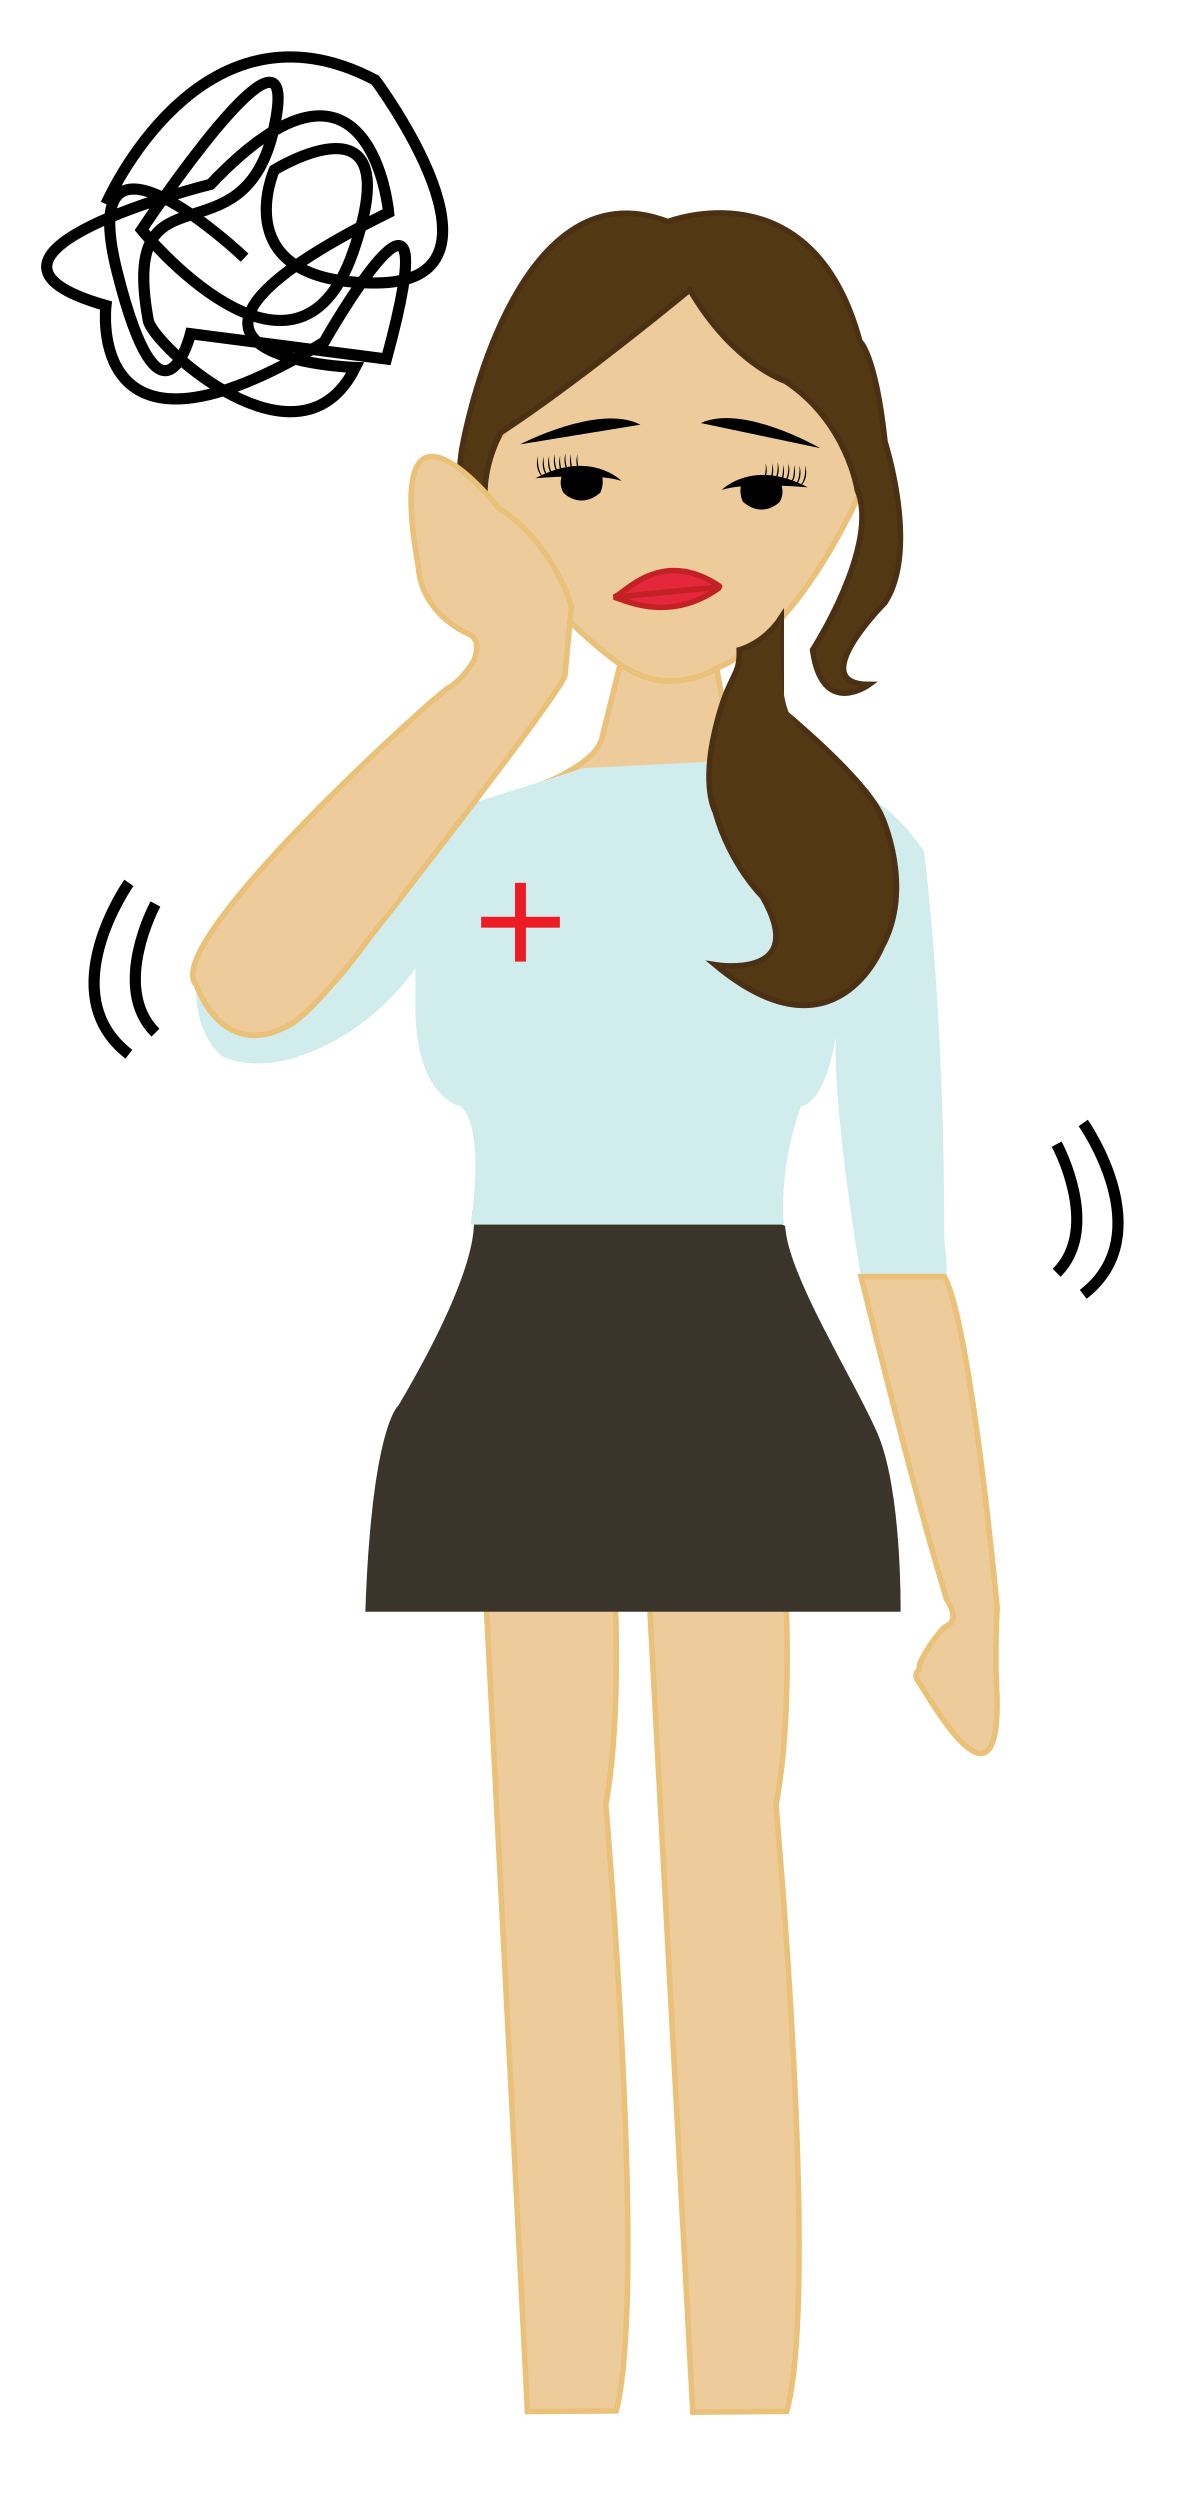
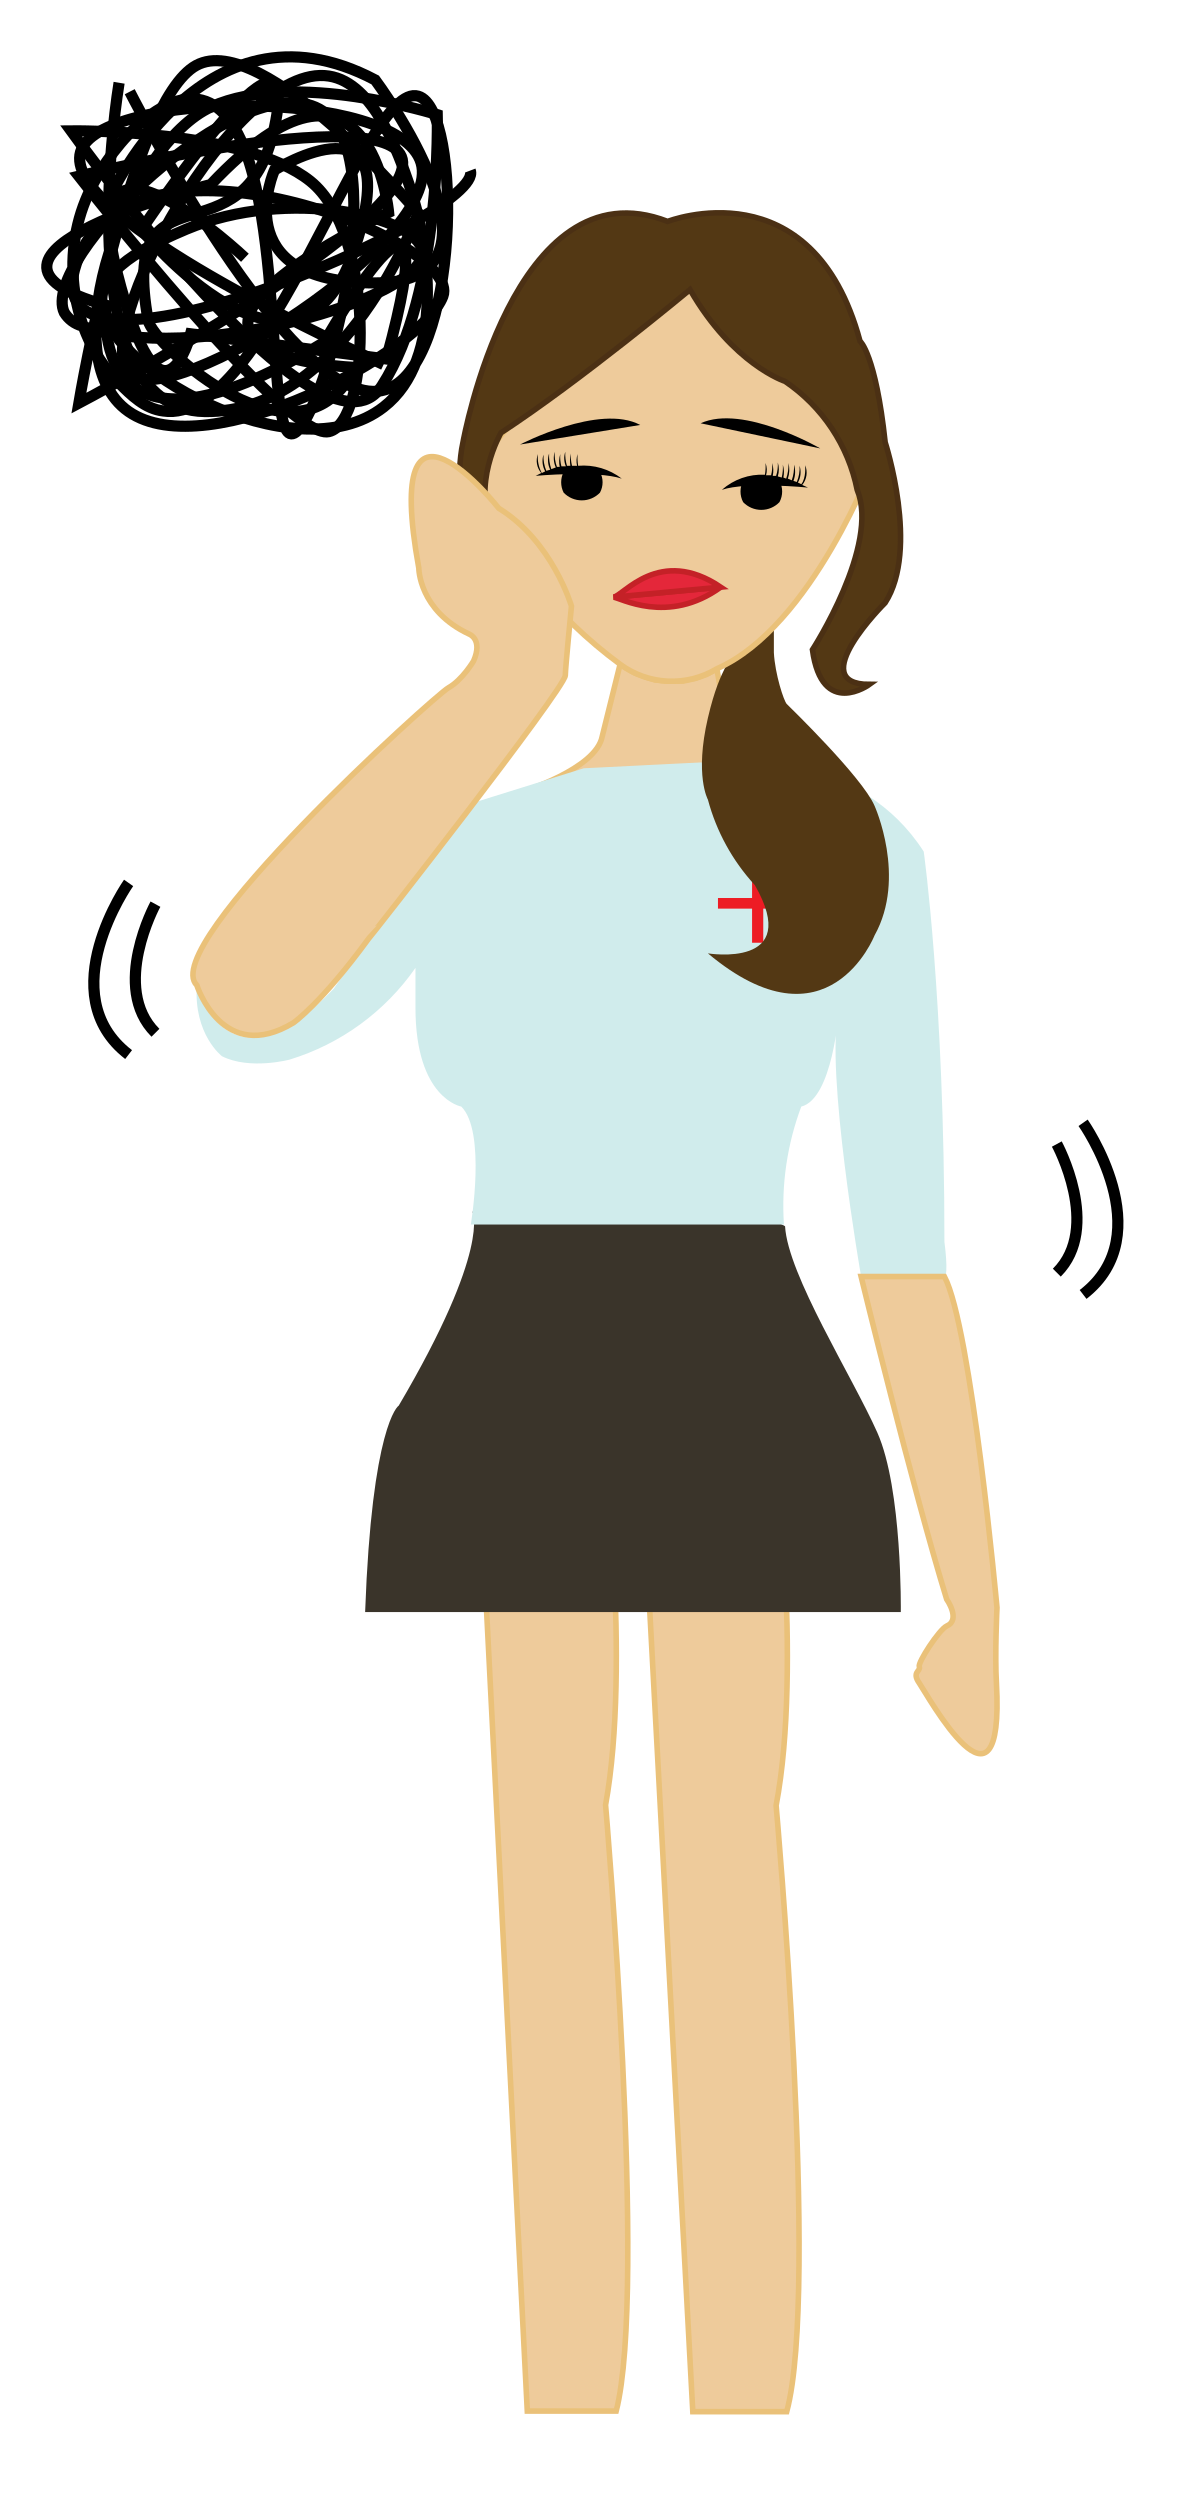
- <svg xmlns="http://www.w3.org/2000/svg" version="1.1" x="0px" y="0px" viewBox="0 0 213.99 447.12" style="enable-background:new 0 0 213.99 447.12;" xml:space="preserve">
-   <style type="text/css">
- 	.st0{fill:#EECB9B;stroke:#EAC179;stroke-miterlimit:10;}
- 	.st1{fill:#3A342A;}
- 	.st2{fill:#D0ECEC;}
- 	.st3{fill:#ED1C24;}
- 	.st4{fill:#533814;stroke:#4B3014;stroke-miterlimit:10;}
- 	.st5{fill:#533814;}
- 	.st6{fill:none;stroke:#000000;stroke-width:2;stroke-miterlimit:10;}
- 	.st7{fill:#E4273A;stroke:#C42127;stroke-miterlimit:10;}
- 	.st8{fill:#EECB9B;}
- </style>
-   <g id="face">
-     <g>
-       <path class="st0" d="M89.9,77.5c0.19-0.56,31.35-29.09,31.35-29.09l35.1,33.79c0,0-11.07,29.85-28.16,37.35    c0,0-8.45,5.63-17.27-0.75c0,0-17.46-11.6-26.84-33.67L89.9,77.5z" />
-       <path class="st0" d="M93.09,141.69c0,0,13.51-4.13,14.64-9.95l3.19-12.95l2.45,1.48l1.81,0.76l1.93,0.52l1.87,0.25l3.23-0.13    l2.29-0.51l1.91-0.69l1.79-0.93l1.88,10.7c0,0,4.36,12.15,25.34,11.45H93.09z" />
-     </g>
+ <svg xmlns="http://www.w3.org/2000/svg" id="_2-5" data-name="2-5" viewBox="0 0 214 447.1">
+   <path id="leg-r" d="M138.3,255.9s5.3,41.8.5,67c0,0,7.8,86.6,1.9,108.4H123.9l-9.3-173.1Z" fill="#eecb9b" stroke="#eac179" stroke-miterlimit="10" />
+   <path id="leg-l" d="M107.8,255.8s5.1,41.8.5,67c0,0,7.5,86.7,1.9,108.4H94.3L85.5,258.2Z" fill="#eecb9b" stroke="#eac179" stroke-miterlimit="10" />
+   <path id="skirt" d="M65.3,288.3h95.8s.3-22-4.2-32.1-16-28.2-16.5-36.9l-15.9-8.7-40,6.1s3.4,6.5-13.2,34.7C71.2,251.4,66.5,255,65.3,288.3Z" fill="#3a342a" />
+   <path id="neck" d="M93.1,141.7s13.5-4.1,14.6-10l3.2-12.9,2.5,1.5,1.8.7,1.9.6,1.9.2h3.2l2.3-.5,1.9-.7,1.8-1,1.9,10.7s1,6,14.7,13.4Z" fill="#eecb9b" stroke="#eac179" stroke-miterlimit="10" />
+   <g id="top">
+     <path id="shirt" d="M104.4,137.4l27.9-1.4s21.7-1.2,32.9,16.3c0,0,3.7,26.2,3.7,69.8,0,0,.8,5.9,0,6.2s-14.9,0-14.9,0-6.5-37.4-4-47.3c0,0-1.1,15.5-6.7,16.9a50.6,50.6,0,0,0-3.1,21.1h-56s2.8-16.6-1.7-21.1c0,0-8.2-1.4-8.2-17.7v-7.1a42.6,42.6,0,0,1-22.5,16.4s-7.1,1.9-12.1-.6c0,0-5.1-3.9-4.5-12.7,0,0,5.3,20.6,24.5.6,0,0,10.1-14.7,24.2-33Z" fill="#d0ecec" />
+     <polygon id="cross" points="142.5 160.6 136.5 160.6 136.5 154.5 134.5 154.5 134.5 160.6 128.4 160.6 128.4 162.5 134.5 162.5 134.5 168.6 136.5 168.6 136.5 162.5 142.5 162.5 142.5 160.6" fill="#ed1c24" />
  </g>
-   <g id="skirt">
-     <path class="st0" d="M138.27,255.85c0,0,5.29,41.86,0.51,67.01c0,0,7.84,86.68,1.92,108.41l-16.79,0.13l-9.27-173.14L138.27,255.85   z" />
-     <path class="st0" d="M107.84,255.76c0,0,5.02,41.87,0.51,67.01c0,0,7.45,86.69,1.86,108.41l-15.87,0.12L85.5,258.16L107.84,255.76z   " />
-     <path class="st1" d="M65.34,288.26h95.73c0,0,0.28-21.96-4.22-32.1c-4.5-10.14-15.96-28.16-16.42-36.88l-15.96-8.73l-39.98,6.19   c0,0,3.38,6.48-13.23,34.63C71.25,251.37,66.47,255.03,65.34,288.26z" />
+   <path id="hair-back" d="M156.4,144.1c-2.2-5.1-15.2-17.7-15.7-18.2s-2.1-5.3-2.3-9.2v-8.3h-.1c.1-.7-1.1-6.8-1.1-6.8l-6.8,5a55.7,55.7,0,0,0,.5,7.6c.2,5-1.9,3.9-4.3,14.2s0,14.6,0,14.6a36.5,36.5,0,0,0,8.4,15.3c8.6,15-8.4,12.2-8.4,12.2,21.5,18,29.8-3.2,29.8-3.2C162.2,156.9,156.4,144.1,156.4,144.1Z" fill="#533814" />
+   <path id="head" d="M89.9,77.5c.2-.6,31.3-29.1,31.3-29.1l35.2,33.8s-11.1,29.9-28.2,37.4a15.6,15.6,0,0,1-17.3-.8A82.5,82.5,0,0,1,84.1,85.1Z" fill="#eecb9b" stroke="#eac179" stroke-miterlimit="10" />
+   <path id="hair-front" d="M82.8,79.1s9-50.2,36.6-39.5c0,0,25.9-10.1,34.4,21.4,0,0,2.8,2.3,4.5,18.1,0,0,6.2,19.1,0,28.7,0,0-14.7,14.6-2.8,14.6,0,0-8.5,6.2-10.2-6.2,0,0,12.1-18.7,8-28.6a30.7,30.7,0,0,0-12.9-19.4s-9.3-3-17-16.4c0,0-19.7,16.4-33.8,25.6,0,0-5.5,9.4-1.3,17.8,0,0,6.7,10.5,3.7,16.9,0,0-4.1-12-9.2-18C82.8,94.1,81.4,85.4,82.8,79.1Z" fill="#533814" stroke="#4b3014" stroke-miterlimit="10" />
+   <path id="arm-r" d="M169.3,290.8c-1.3.6-5.2,6.5-4.9,7.3s-1.4.9,0,2.9,15.3,27.4,13.8,0c-.3-5.1.1-13.5.1-13.5s-4.6-50.2-9.4-59.2H154s9.2,37.8,15.3,57.7C169.3,286,171.9,289.7,169.3,290.8Z" fill="#eecb9b" stroke="#eac179" stroke-miterlimit="10" />
+   <path id="arm-l" d="M101.1,120.8c0-1.2,1.1-12.4,1.1-12.4s-3.4-11.6-13-17.5c0,0-21.1-26.7-14.3,10.7,0,0,0,7.6,9,11.8,0,0,2.5.9.8,4.8,0,0-2,3.4-4.5,4.8s-52.1,46.2-45,53.2c0,0,4.6,14.4,17.3,6.7,0,0,5-3.5,13.4-15C66,167.9,100.9,123.3,101.1,120.8Z" fill="#eecb9b" stroke="#eac179" stroke-miterlimit="10" />
+   <g id="lip">
+     <path id="lip-bottom" d="M109.7,106.8c1.1,0,9.7,5.1,19.2-1.8Z" fill="#e4273a" stroke="#c42127" stroke-linejoin="bevel" />
+     <path id="lip-top" d="M109.7,106.8c1.8-.2,8.2-9.2,19.2-1.8Z" fill="#e4273a" stroke="#c42127" stroke-miterlimit="10" />
  </g>
-   <g id="top_1_">
-     <path class="st2" d="M104.43,137.37l27.87-1.41c0,0,21.68-1.13,32.94,16.33c0,0,3.66,26.19,3.66,69.83c0,0,0.84,5.91,0,6.19   c-0.84,0.28-14.92,0-14.92,0s-6.48-37.45-3.94-47.3c0,0-1.13,15.49-6.76,16.89c0,0-3.94,9.57-3.1,21.12H84.16   c0,0,2.82-16.61-1.69-21.12c0,0-8.17-1.41-8.17-17.74v-7.04c0,0-7.6,12.11-22.52,16.33c0,0-7.04,1.97-12.11-0.56   c0,0-5.07-3.94-4.5-12.67c0,0,5.35,20.55,24.5,0.56c0,0,10.14-14.64,24.21-32.94L104.43,137.37z" />
-     <g>
-       <rect x="86.05" y="163.96" class="st3" width="14.08" height="1.95" />
-       <rect x="86.05" y="163.96" transform="matrix(-1.836970e-16 1 -1 -1.836970e-16 258.0217 71.8494)" class="st3" width="14.08" height="1.95" />
-     </g>
+   <g id="eye-r">
+     <path id="pupil-r" d="M139.4,89.8a4.5,4.5,0,0,1-6.5,0,4.1,4.1,0,0,1,0-3.8h6.5A4,4,0,0,1,139.4,89.8Z" />
+     <path id="lid-r" d="M143.4,86.7h.1a3.5,3.5,0,0,0,.5-3.5s.2,2.3-.7,3.4l-.6-.3a3.8,3.8,0,0,0,.3-3,6.6,6.6,0,0,1-.5,2.9l-.6-.2a4.4,4.4,0,0,0,.1-2.9,7.4,7.4,0,0,1-.4,2.8l-.7-.3a4.8,4.8,0,0,0,.1-2.8,7.4,7.4,0,0,1-.4,2.8l-.5-.2a4.6,4.6,0,0,0-.1-2.3,7.6,7.6,0,0,1-.2,2.3l-.7-.2a4.2,4.2,0,0,0,0-2.5,6.6,6.6,0,0,1-.3,2.4h-.6a4.6,4.6,0,0,0-.1-2.3,6.9,6.9,0,0,1-.2,2.2H137a3.4,3.4,0,0,0-.1-2.2,8.5,8.5,0,0,1-.1,2.1,10.8,10.8,0,0,0-7.7,2.7c4.4-1.5,15.4-.4,15.4-.4Z" />
  </g>
-   <g id="hair">
-     <path class="st4" d="M82.84,79.06c0,0,9.01-50.12,36.6-39.42c0,0,25.9-10.14,34.35,21.4c0,0,2.82,2.25,4.5,18.02   c0,0,6.19,19.15,0,28.72c0,0-14.64,14.64-2.82,14.64c0,0-8.45,6.19-10.14-6.19c0,0,12.11-18.77,7.98-28.63   c0,0-1.78-12.11-12.86-19.43c0,0-9.3-3-17.08-16.33c0,0-19.71,16.33-33.79,25.53c0,0-5.44,9.39-1.31,17.83   c0,0,6.76,10.51,3.75,16.89c0,0-4.13-12.01-9.2-18.02C82.84,94.08,81.36,85.41,82.84,79.06z" />
-     <path class="st4" d="M132.21,116.23c0,0,4.5-1.13,7.51-5.82v16.52c0,0,15.02,12.2,18.02,19.15c0,0,5.82,12.76,0,23.28   c0,0-8.26,21.21-29.85,3.19c0,0,17.08,2.82,8.45-12.2c0,0-5.82-5.69-8.45-15.24c0,0-2.44-4.29,0-14.61   C130.33,120.17,132.4,121.3,132.21,116.23z" />
-     <path class="st5" d="M139.72,110.41c0,0-0.91,15.62,2.31,18.46s-10.19,4.25-10.19,4.25L139.72,110.41z" />
+   <g id="eye-l">
+     <path id="pupil-l" d="M100.8,88.1a4.5,4.5,0,0,0,6.5,0,3.9,3.9,0,0,0,0-3.7h-6.5A4.1,4.1,0,0,0,100.8,88.1Z" />
+     <path id="lid-l" d="M103.4,83.3a8.5,8.5,0,0,1-.1-2.1,3.9,3.9,0,0,0-.1,2.1h-.9a7,7,0,0,1-.2-2.2,5.7,5.7,0,0,0-.1,2.2h-.6a7.1,7.1,0,0,1-.3-2.5,3.6,3.6,0,0,0,.1,2.6h-.8a6.9,6.9,0,0,1-.2-2.2,4.6,4.6,0,0,0-.1,2.3h-.5a6.8,6.8,0,0,1-.4-2.7,4,4,0,0,0,.2,2.8l-.8.3a7.4,7.4,0,0,1-.4-2.8,3.8,3.8,0,0,0,.2,2.9l-.7.2a6.7,6.7,0,0,1-.5-2.9,3.8,3.8,0,0,0,.3,3l-.6.3a5.9,5.9,0,0,1-.7-3.4,3.4,3.4,0,0,0,.6,3.4h0l-1,.5s10.9-1,15.4.5A11.2,11.2,0,0,0,103.4,83.3Z" />
  </g>
-   <g id="eyebrows">
-     <path d="M93.01,79.47c0,0,14.15-7.36,21.53-3.52L93.01,79.47z" />
-     <path d="M146.69,80.16c0,0-13.8-8-21.35-4.5L146.69,80.16z" />
-     <path class="st6" d="M18.96,36.5c0,0,16.72-38.8,48.17-22.17c0,0,27.07,36.28,0,36.28S49.06,30.39,49.06,30.39   S73.5,15.33,63.15,45.06S25.33,41.1,25.33,41.1S54.48-2.79,49.06,22.65s-27.87,5.39-22.54,34.67c0.8,4.37,27.07,28.55,37.02,8.4   c0,0-46.97-1.51,5.97-27.71c0,0-3.18-35.27-31.85-5.04c0,0-50.73,12.6-18.71,21.67c0,0-3.98,32.75,39.01,6.55   c0,0,23.09-40.81,11.15,3.02l-35.03-4.53c0,0-5.18,20.66-13.14-11.08s22.81-2.52,22.81-2.52" />
-     <path class="st6" d="M27.8,161.68c0,0-8.11,14.91,0,23.01" />
-     <path class="st6" d="M23.05,157.9c0,0-14.01,19.86,0,30.65" />
-     <path class="st6" d="M188.98,204.63c0,0,8.11,14.91,0,23.01" />
-     <path class="st6" d="M193.73,200.84c0,0,14.01,19.86,0,30.65" />
+   <path id="brow-r" d="M146.7,80.2s-13.8-8-21.4-4.5Z" />
+   <path id="brow-l" d="M93,79.5s14.2-7.4,21.5-3.5Z" />
+   <g id="wave-r">
+     <path id="wave-r2" d="M193.7,200.8s14,19.9,0,30.7" fill="none" stroke="#000" stroke-miterlimit="10" stroke-width="2" />
+     <path id="wave-r1" d="M189,204.6s8.1,14.9,0,23" fill="none" stroke="#000" stroke-miterlimit="10" stroke-width="2" />
  </g>
-   <g id="arms">
-     <path class="st0" d="M101.05,120.75c0.08-1.12,1.15-12.39,1.15-12.39s-3.4-11.54-12.98-17.46c0,0-21.12-26.75-14.36,10.7   c0,0,0,7.6,9.01,11.83c0,0,2.53,0.84,0.84,4.79c0,0-1.97,3.38-4.5,4.79s-52.09,46.18-45.05,53.21c0,0,4.64,14.42,17.38,6.65   c0,0,4.98-3.44,13.4-14.95C65.96,167.92,100.86,123.32,101.05,120.75z" />
-     <path class="st0" d="M169.29,290.82c-1.31,0.56-5.16,6.48-4.88,7.32c0.28,0.84-1.43,0.84-0.01,2.82s15.33,27.41,13.81,0   c-0.28-5.07,0.12-13.51,0.12-13.51s-4.62-50.12-9.41-59.13h-14.92c0,0,9.2,37.73,15.3,57.72   C169.29,286.03,171.91,289.69,169.29,290.82z" />
+   <g id="wave-l">
+     <path id="wave-l2" d="M27.8,161.7s-8.1,14.9,0,23" fill="none" stroke="#000" stroke-miterlimit="10" stroke-width="2" />
+     <path id="wave-l1" d="M23,157.9s-14,19.9,0,30.7" fill="none" stroke="#000" stroke-miterlimit="10" stroke-width="2" />
  </g>
-   <g id="face_1_">
-     <path class="st7" d="M109.72,106.8c1.13,0.01,9.68,5.13,19.16-1.85L109.72,106.8z" />
-     <path class="st7" d="M109.72,106.8c1.74-0.17,8.23-9.24,19.16-1.85L109.72,106.8z" />
-     <path class="st8" d="M128.97,104.43c0.02,0.05,0.26,0.39,0.26,0.39l-0.27,0.67c0,0,1.36,1.22,1.42,1.17   c0.05-0.05,3.14-3.29,3.14-3.29l-0.96-1.23l-3.13-0.49L128.97,104.43z" />
-     <g id="eyes">
-       <path d="M95.76,85.54c0,0,10.98-1.03,15.39,0.47C111.15,86.01,105.61,80.28,95.76,85.54z" />
-       <path d="M100.78,88.14c0,0,2.91,3.1,6.57,0c0,0,1.02-2.03,0-3.75l-6.57-0.12C100.78,84.27,99.65,86.26,100.78,88.14z" />
-       <path d="M96.77,85.03c0,0-1.2-1.12-0.55-3.44c0,0-0.21,2.34,0.75,3.44" />
-       <path d="M98.77,84.95c0,0-1.2-1.12-0.55-3.44c0,0-0.21,2.34,0.75,3.44" />
-       <path d="M97.8,85.09c0,0-1.2-1.12-0.55-3.44c0,0-0.21,2.34,0.75,3.44" />
-       <path d="M99.8,84.66c0,0-1.2-1.12-0.55-3.44c0,0-0.21,2.34,0.75,3.44" />
-       <path d="M100.74,84.92c0,0-1.2-1.12-0.55-3.44c0,0-0.21,2.34,0.75,3.44" />
-       <path d="M102.68,84.66c0,0-1.2-1.12-0.55-3.44c0,0-0.21,2.34,0.75,3.44" />
-       <path d="M101.69,84.47c0,0-1.2-1.12-0.55-3.44c0,0-0.21,2.34,0.75,3.44" />
-       <path d="M103.83,84.66c0,0-1.2-1.12-0.55-3.44c0,0-0.21,2.34,0.75,3.44" />
-       <g>
-         <path d="M144.46,87.16c0,0-10.98-1.03-15.39,0.47C129.07,87.63,134.61,81.9,144.46,87.16z" />
-         <path d="M139.44,89.76c0,0-2.91,3.1-6.57,0c0,0-1.02-2.03,0-3.75l6.57-0.12C139.44,85.89,140.57,87.88,139.44,89.76z" />
-         <path d="M143.45,86.65c0,0,1.2-1.12,0.55-3.44c0,0,0.21,2.34-0.75,3.44" />
-         <path d="M141.45,86.57c0,0,1.2-1.12,0.55-3.44c0,0,0.21,2.34-0.75,3.44" />
-         <path d="M142.43,86.71c0,0,1.2-1.12,0.55-3.44c0,0,0.21,2.34-0.75,3.44" />
-         <path d="M140.43,86.28c0,0,1.2-1.12,0.55-3.44c0,0,0.21,2.34-0.75,3.44" />
-         <path d="M139.48,86.54c0,0,1.2-1.12,0.55-3.44c0,0,0.21,2.34-0.75,3.44" />
-         <path d="M137.55,86.28c0,0,1.2-1.12,0.55-3.44c0,0,0.21,2.34-0.75,3.44" />
-         <path d="M138.53,86.09c0,0,1.2-1.12,0.55-3.44c0,0,0.21,2.34-0.75,3.44" />
-         <path d="M136.39,86.28c0,0,1.2-1.12,0.55-3.44c0,0,0.21,2.34-0.75,3.44" />
-       </g>
-     </g>
-   </g>
+   <path id="ball-1" d="M23.2,16.4c3.1,6,30.3,58,45.7,53.3,13.4-4,13.9-50.2,5.9-52.5-9.6-2.9-27.1,59.1-45.6,56.3-3.3-.4-5.7-2.8-8-5.1-7.9-7.8-10.5-21.3-5.9-32.6C19,26.7,28.7,16,36.1,17.9c15.8,4,10.8,59.5,16,59.7s19.2-50.3,5-58.1S7,46.5,11.5,55.9a5.4,5.4,0,0,0,3.2,2.4c18.8,7.2,61.9-4.9,60.8-13.4-.7-6.1-23.9-11.6-42.2-3.9-5.1,2.2-14.9,6.3-15.1,12.5-.5,11.9,34.5,31.7,50.4,19.3,11.1-8.6,8.2-29.2,4.6-39.7-1.9-5.5-6.3-18.3-14.4-19.5C41.9,11,15.8,60,23.2,66.9S79.4,42.7,75.3,29.1,17.5,16.2,14.4,27.2,55,58.8,68.6,65.2" fill="none" stroke="#000" stroke-miterlimit="10" stroke-width="2" />
+   <path id="ball-2" d="M19,36.5S35.7-2.3,67.1,14.3c0,0,27.1,36.3,0,36.3s-18-20.2-18-20.2S73.5,15.3,63.2,45.1s-37.9-4-37.9-4S54.5-2.8,49.1,22.7,21.2,28,26.5,57.3c.8,4.4,27.1,28.6,37,8.4,0,0-46.9-1.5,6-27.7,0,0-3.2-35.3-31.8-5,0,0-50.8,12.6-18.7,21.6,0,0-4,32.8,39,6.6,0,0,23.1-40.8,11.1,3l-35-4.5S28.9,80.3,20.9,48.6s22.9-2.5,22.9-2.5" fill="none" stroke="#000" stroke-miterlimit="10" stroke-width="2" />
+   <path id="ball-3" d="M21.3,14.8S11.5,73.2,36.6,73.6,74.8,38.1,74.8,38.1,47,5.2,35.1,11.7s-21,60.4-21,60.4S70.8,42.2,72,29.6s-57.9,1.9-57.9,1.9S51.2,78.9,58.8,77.2s8.4-35.4-3.3-44.8-42.8-9-42.8-9S57.5,85.7,68.3,69s9.9-48.5,9.9-48.5-25.6-8.1-40.4-1.4S8.8,63.7,23,73.6,75.4,63,79.2,53s-56-33.5-65.5-6,73.4-8.6,70.4-16.5" fill="none" stroke="#000" stroke-miterlimit="10" stroke-width="2" />
</svg>
